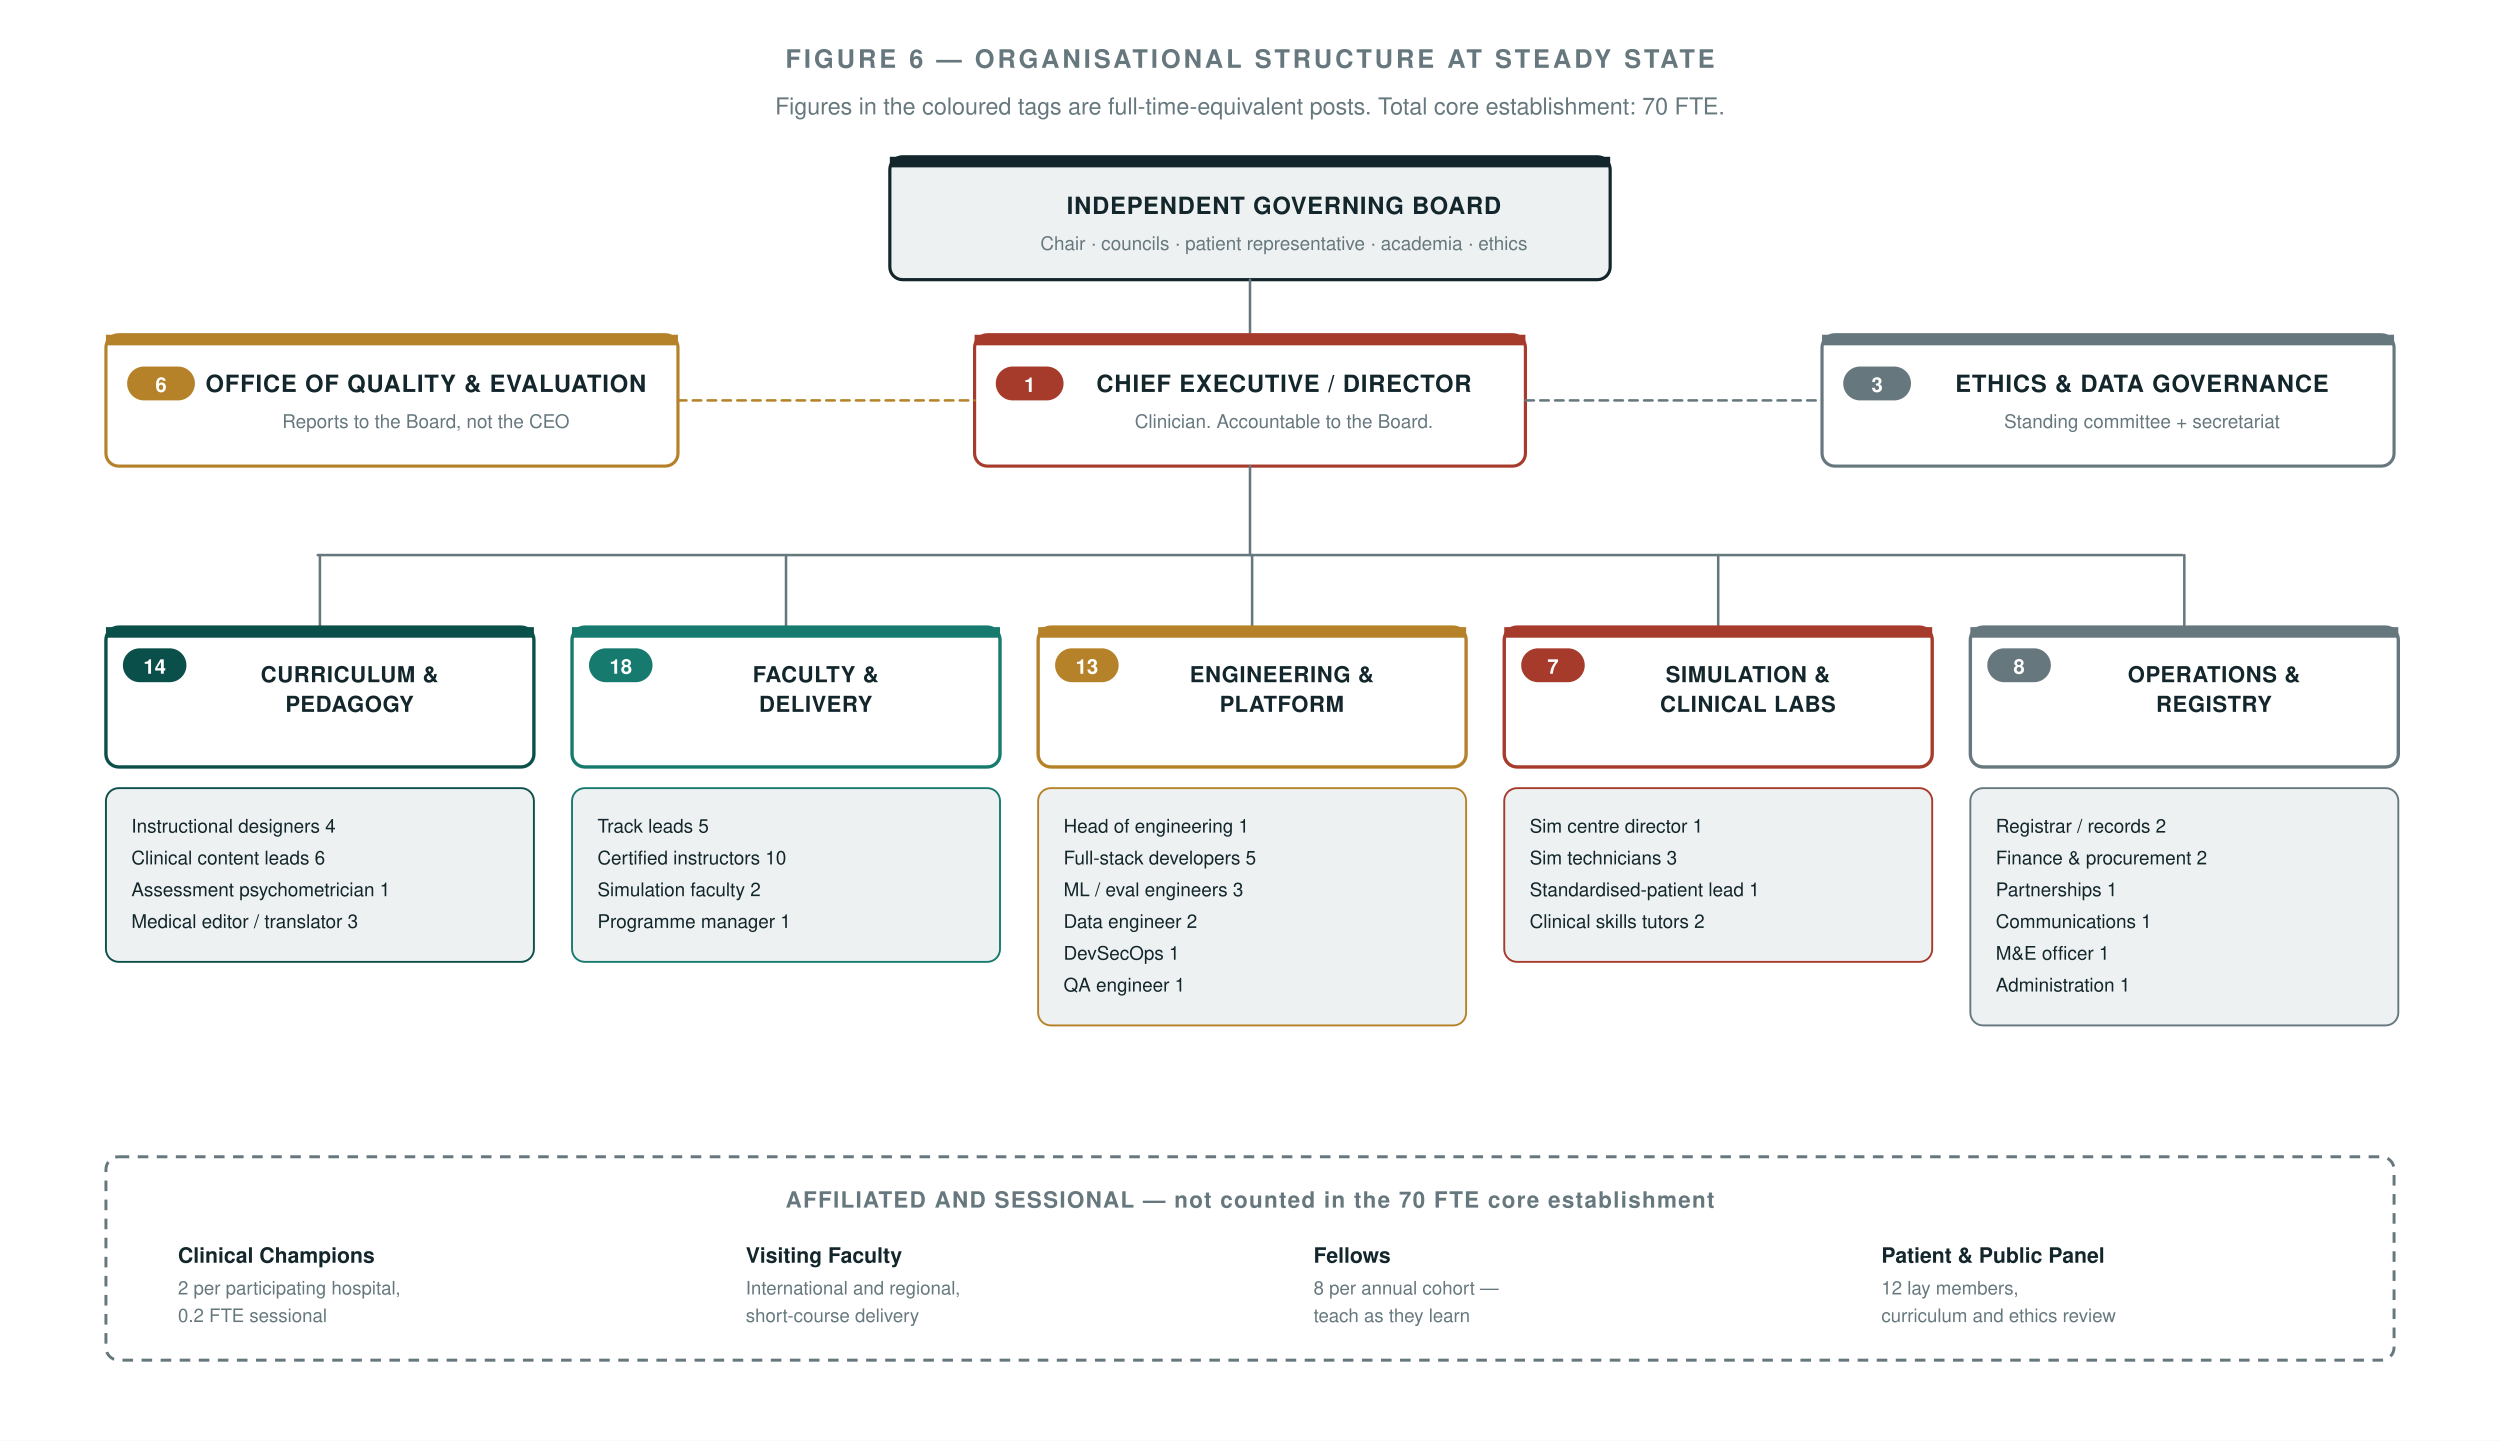
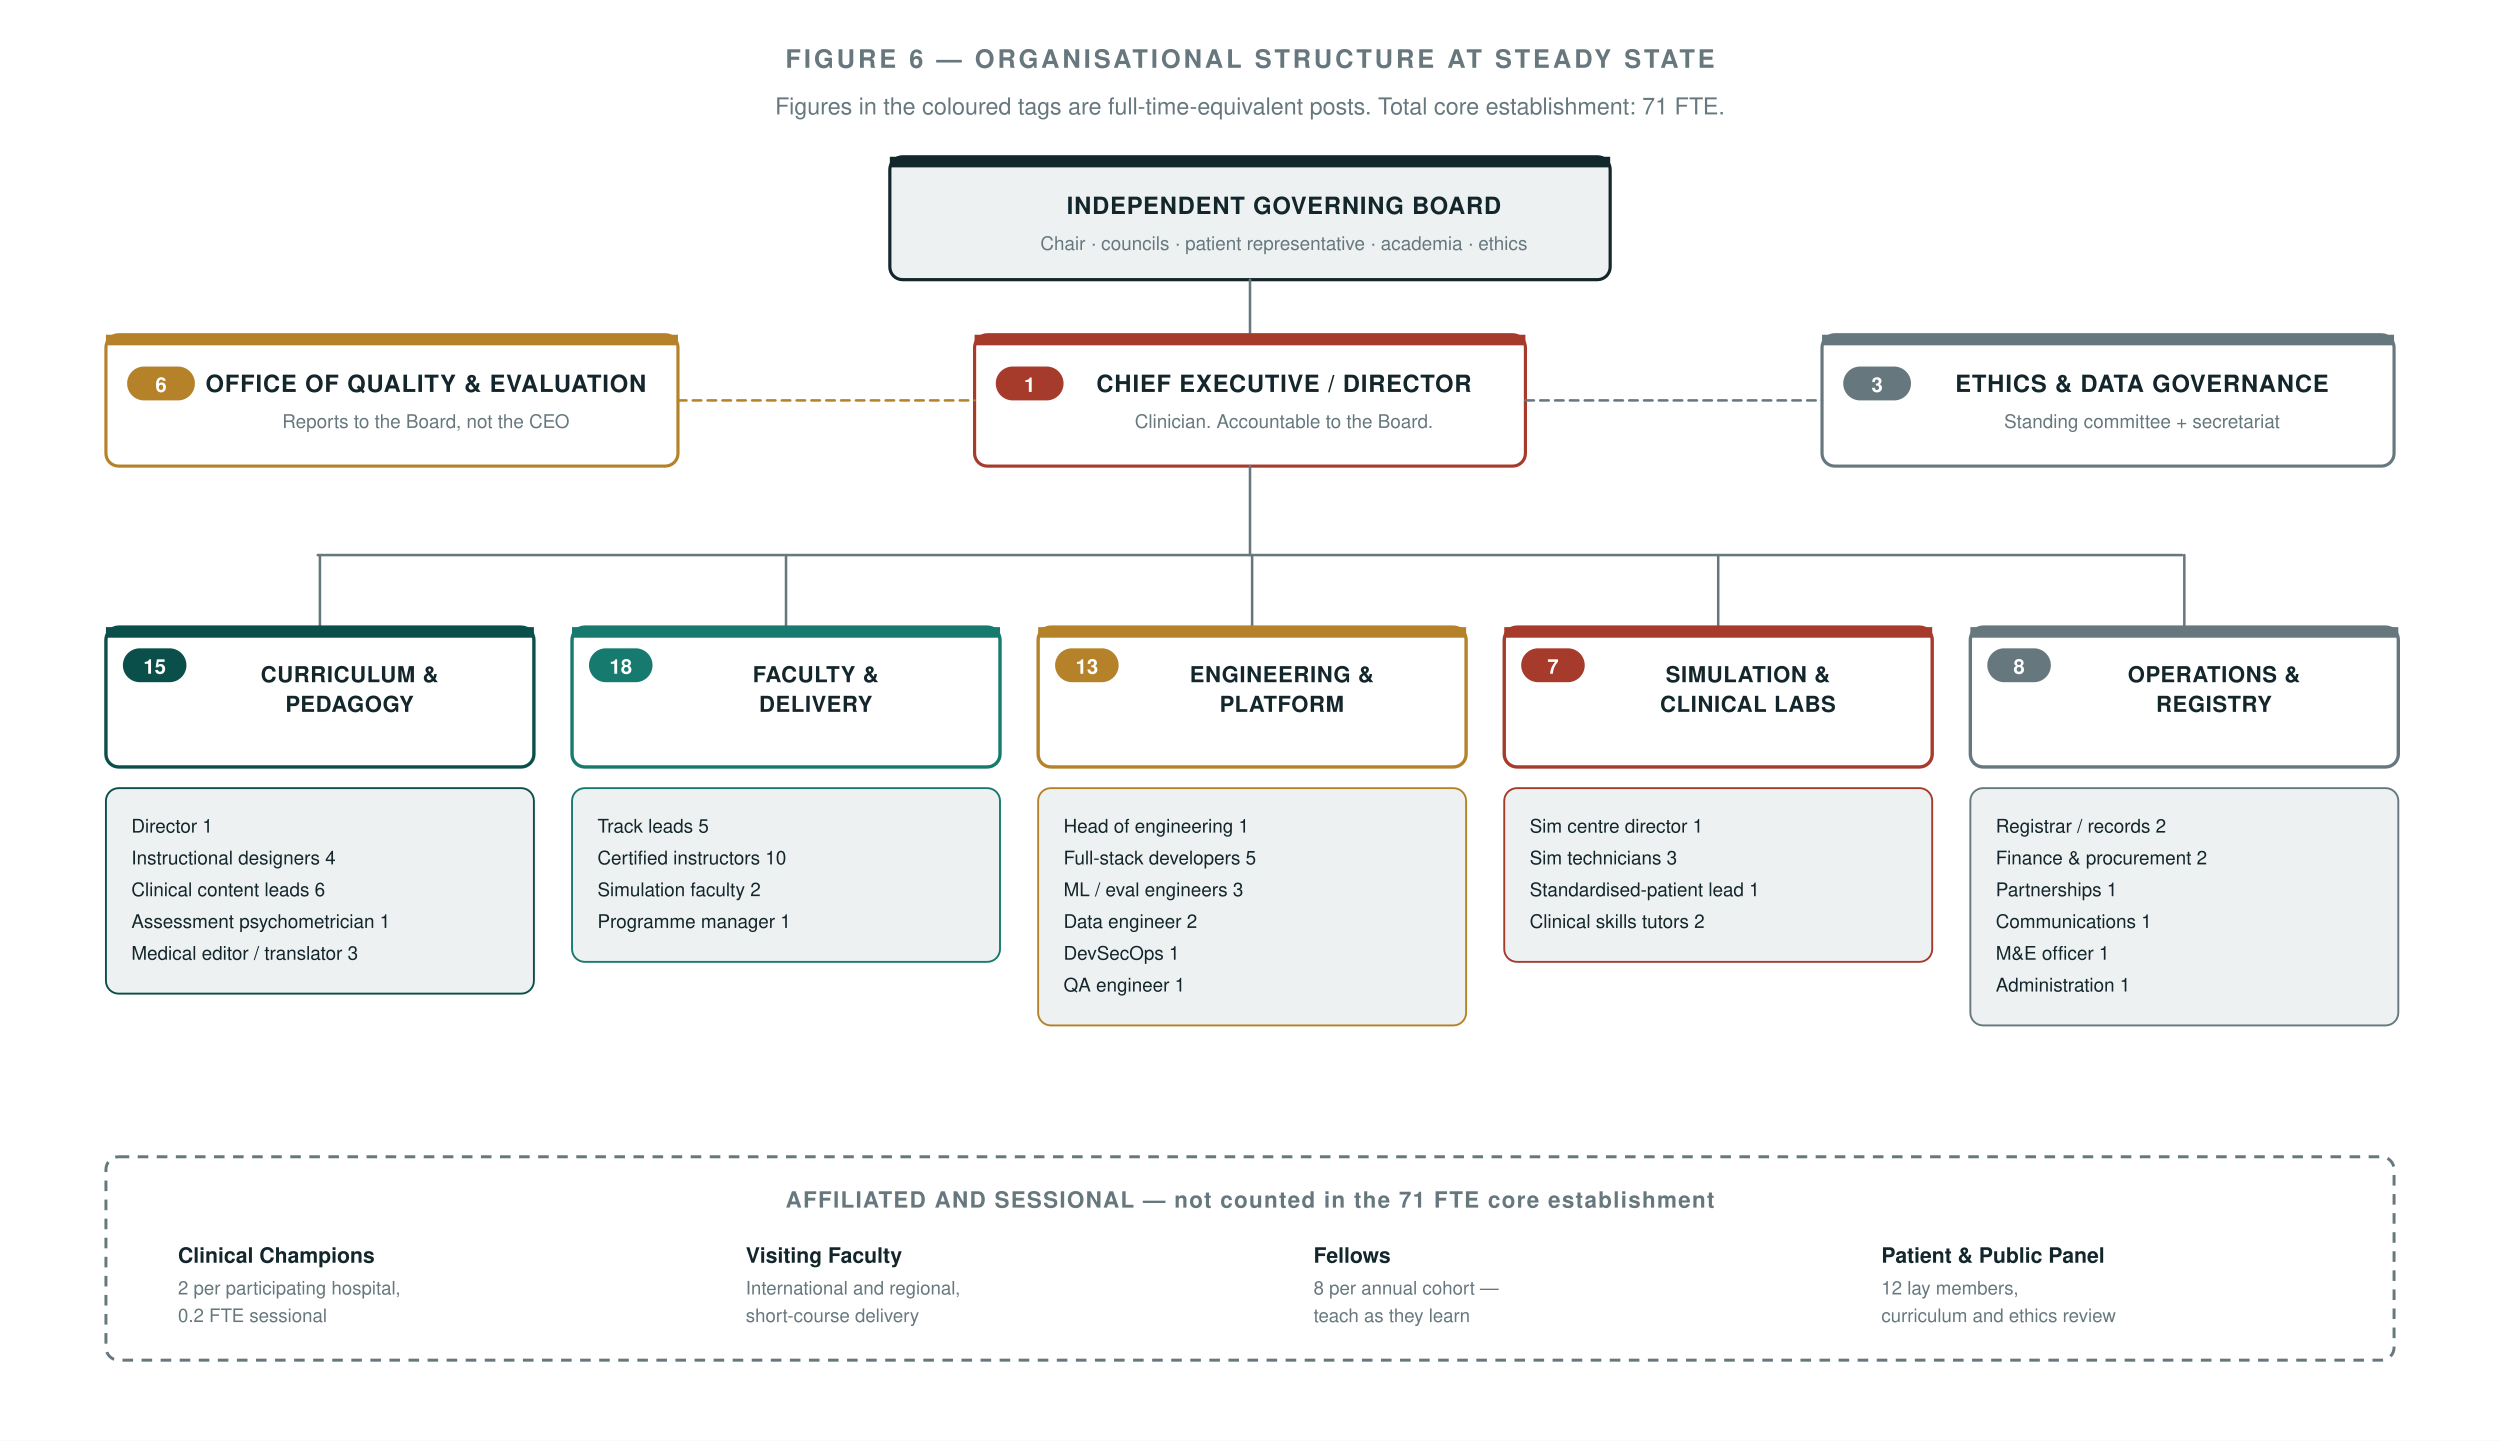
<svg xmlns="http://www.w3.org/2000/svg" viewBox="0 0 1180 680" width="1180" height="680">
  <defs>
    <marker id="arrow" viewBox="0 0 10 10" refX="9" refY="5" markerWidth="6" markerHeight="6" orient="auto-start-reverse">
      <path d="M 0 0 L 10 5 L 0 10 z" fill="#66787E" />
    </marker>
    <marker id="arrowteal" viewBox="0 0 10 10" refX="9" refY="5" markerWidth="6" markerHeight="6" orient="auto-start-reverse">
      <path d="M 0 0 L 10 5 L 0 10 z" fill="#0B4F4A" />
    </marker>
  </defs>
  <rect x="0" y="0" width="1180" height="680" fill="#FFFFFF" />
  <text x="590" y="32" font-family="Helvetica, Arial, sans-serif" font-size="12" fill="#66787E" text-anchor="middle" font-weight="bold" font-style="normal" letter-spacing="1.4">FIGURE 6 — ORGANISATIONAL STRUCTURE AT STEADY STATE</text>
-   <text x="590" y="54" font-family="Helvetica, Arial, sans-serif" font-size="11" fill="#66787E" text-anchor="middle" font-weight="normal" font-style="normal" letter-spacing="0">Figures in the coloured tags are full-time-equivalent posts. Total core establishment: 70 FTE.</text>
+   <text x="590" y="54" font-family="Helvetica, Arial, sans-serif" font-size="11" fill="#66787E" text-anchor="middle" font-weight="normal" font-style="normal" letter-spacing="0">Figures in the coloured tags are full-time-equivalent posts. Total core establishment: 71 FTE.</text>
  <rect x="420" y="74" width="340" height="58" rx="6" fill="#EEF1F2" fill-opacity="1" stroke="#12262B" stroke-width="1.5" />
  <rect x="420" y="74" width="340" height="5" rx="0" fill="#12262B" fill-opacity="1" stroke="#12262B" stroke-width="0" />
  <text x="606.0" y="101" font-family="Helvetica, Arial, sans-serif" font-size="11.2" fill="#12262B" text-anchor="middle" font-weight="bold" font-style="normal" letter-spacing="0.4">INDEPENDENT GOVERNING BOARD</text>
  <text x="606.0" y="118.0" font-family="Helvetica, Arial, sans-serif" font-size="8.9" fill="#66787E" text-anchor="middle" font-weight="normal" font-style="normal" letter-spacing="0">Chair · councils · patient representative · academia · ethics</text>
  <line x1="590" y1="132" x2="590" y2="158" stroke="#66787E" stroke-width="1.2" stroke-linecap="round" />
  <rect x="460" y="158" width="260" height="62" rx="6" fill="#FFFFFF" fill-opacity="1" stroke="#A63A2B" stroke-width="1.5" />
  <rect x="460" y="158" width="260" height="5" rx="0" fill="#A63A2B" fill-opacity="1" stroke="#A63A2B" stroke-width="0" />
  <text x="606.0" y="185" font-family="Helvetica, Arial, sans-serif" font-size="11.2" fill="#12262B" text-anchor="middle" font-weight="bold" font-style="normal" letter-spacing="0.4">CHIEF EXECUTIVE / DIRECTOR</text>
  <text x="606.0" y="202.0" font-family="Helvetica, Arial, sans-serif" font-size="8.9" fill="#66787E" text-anchor="middle" font-weight="normal" font-style="normal" letter-spacing="0">Clinician. Accountable to the Board.</text>
  <rect x="470" y="173" width="32" height="16" rx="8" fill="#A63A2B" fill-opacity="1" stroke="#A63A2B" stroke-width="0" />
  <text x="486" y="185" font-family="Helvetica, Arial, sans-serif" font-size="9.6" fill="#FFFFFF" text-anchor="middle" font-weight="bold" font-style="normal" letter-spacing="0">1</text>
  <rect x="50" y="158" width="270" height="62" rx="6" fill="#FFFFFF" fill-opacity="1" stroke="#B5822A" stroke-width="1.5" />
  <rect x="50" y="158" width="270" height="5" rx="0" fill="#B5822A" fill-opacity="1" stroke="#B5822A" stroke-width="0" />
  <text x="201.0" y="185" font-family="Helvetica, Arial, sans-serif" font-size="11.2" fill="#12262B" text-anchor="middle" font-weight="bold" font-style="normal" letter-spacing="0.4">OFFICE OF QUALITY &amp; EVALUATION</text>
  <text x="201.0" y="202.0" font-family="Helvetica, Arial, sans-serif" font-size="8.9" fill="#66787E" text-anchor="middle" font-weight="normal" font-style="normal" letter-spacing="0">Reports to the Board, not the CEO</text>
  <rect x="60" y="173" width="32" height="16" rx="8" fill="#B5822A" fill-opacity="1" stroke="#B5822A" stroke-width="0" />
  <text x="76" y="185" font-family="Helvetica, Arial, sans-serif" font-size="9.6" fill="#FFFFFF" text-anchor="middle" font-weight="bold" font-style="normal" letter-spacing="0">6</text>
  <line x1="320" y1="189" x2="460" y2="189" stroke="#B5822A" stroke-width="1.2" stroke-linecap="round" stroke-dasharray="4,3" />
  <rect x="860" y="158" width="270" height="62" rx="6" fill="#FFFFFF" fill-opacity="1" stroke="#66787E" stroke-width="1.5" />
  <rect x="860" y="158" width="270" height="5" rx="0" fill="#66787E" fill-opacity="1" stroke="#66787E" stroke-width="0" />
  <text x="1011.0" y="185" font-family="Helvetica, Arial, sans-serif" font-size="11.2" fill="#12262B" text-anchor="middle" font-weight="bold" font-style="normal" letter-spacing="0.4">ETHICS &amp; DATA GOVERNANCE</text>
  <text x="1011.0" y="202.0" font-family="Helvetica, Arial, sans-serif" font-size="8.9" fill="#66787E" text-anchor="middle" font-weight="normal" font-style="normal" letter-spacing="0">Standing committee + secretariat</text>
  <rect x="870" y="173" width="32" height="16" rx="8" fill="#66787E" fill-opacity="1" stroke="#66787E" stroke-width="0" />
  <text x="886" y="185" font-family="Helvetica, Arial, sans-serif" font-size="9.6" fill="#FFFFFF" text-anchor="middle" font-weight="bold" font-style="normal" letter-spacing="0">3</text>
  <line x1="720" y1="189" x2="860" y2="189" stroke="#66787E" stroke-width="1.2" stroke-linecap="round" stroke-dasharray="4,3" />
  <line x1="590" y1="220" x2="590" y2="262" stroke="#66787E" stroke-width="1.2" stroke-linecap="round" />
  <line x1="150" y1="262" x2="1030" y2="262" stroke="#66787E" stroke-width="1.2" stroke-linecap="round" />
  <line x1="151.0" y1="262" x2="151.0" y2="296" stroke="#66787E" stroke-width="1.2" stroke-linecap="round" />
  <rect x="50" y="296" width="202" height="66" rx="6" fill="#FFFFFF" fill-opacity="1" stroke="#0B4F4A" stroke-width="1.6" />
  <rect x="50" y="296" width="202" height="5" rx="0" fill="#0B4F4A" fill-opacity="1" stroke="#0B4F4A" stroke-width="0" />
  <rect x="58" y="306" width="30" height="16" rx="8" fill="#0B4F4A" fill-opacity="1" stroke="#0B4F4A" stroke-width="0" />
-   <text x="73" y="318" font-family="Helvetica, Arial, sans-serif" font-size="9.6" fill="#FFFFFF" text-anchor="middle" font-weight="bold" font-style="normal" letter-spacing="0">14</text>
+   <text x="73" y="318" font-family="Helvetica, Arial, sans-serif" font-size="9.6" fill="#FFFFFF" text-anchor="middle" font-weight="bold" font-style="normal" letter-spacing="0">15</text>
  <text x="165.0" y="322" font-family="Helvetica, Arial, sans-serif" font-size="10.4" fill="#12262B" text-anchor="middle" font-weight="bold" font-style="normal" letter-spacing="0.3">CURRICULUM &amp;</text>
  <text x="165.0" y="336" font-family="Helvetica, Arial, sans-serif" font-size="10.4" fill="#12262B" text-anchor="middle" font-weight="bold" font-style="normal" letter-spacing="0.3">PEDAGOGY</text>
-   <rect x="50" y="372" width="202" height="82" rx="6" fill="#EEF1F2" fill-opacity="1" stroke="#0B4F4A" stroke-width="0.9" />
-   <text x="62" y="393" font-family="Helvetica, Arial, sans-serif" font-size="8.9" fill="#12262B" text-anchor="start" font-weight="normal" font-style="normal" letter-spacing="0">Instructional designers 4</text>
-   <text x="62" y="408" font-family="Helvetica, Arial, sans-serif" font-size="8.9" fill="#12262B" text-anchor="start" font-weight="normal" font-style="normal" letter-spacing="0">Clinical content leads 6</text>
-   <text x="62" y="423" font-family="Helvetica, Arial, sans-serif" font-size="8.9" fill="#12262B" text-anchor="start" font-weight="normal" font-style="normal" letter-spacing="0">Assessment psychometrician 1</text>
-   <text x="62" y="438" font-family="Helvetica, Arial, sans-serif" font-size="8.9" fill="#12262B" text-anchor="start" font-weight="normal" font-style="normal" letter-spacing="0">Medical editor / translator 3</text>
+   <rect x="50" y="372" width="202" height="97" rx="6" fill="#EEF1F2" fill-opacity="1" stroke="#0B4F4A" stroke-width="0.9" />
+   <text x="62" y="393" font-family="Helvetica, Arial, sans-serif" font-size="8.9" fill="#12262B" text-anchor="start" font-weight="normal" font-style="normal" letter-spacing="0">Director 1</text>
+   <text x="62" y="408" font-family="Helvetica, Arial, sans-serif" font-size="8.9" fill="#12262B" text-anchor="start" font-weight="normal" font-style="normal" letter-spacing="0">Instructional designers 4</text>
+   <text x="62" y="423" font-family="Helvetica, Arial, sans-serif" font-size="8.9" fill="#12262B" text-anchor="start" font-weight="normal" font-style="normal" letter-spacing="0">Clinical content leads 6</text>
+   <text x="62" y="438" font-family="Helvetica, Arial, sans-serif" font-size="8.9" fill="#12262B" text-anchor="start" font-weight="normal" font-style="normal" letter-spacing="0">Assessment psychometrician 1</text>
+   <text x="62" y="453" font-family="Helvetica, Arial, sans-serif" font-size="8.9" fill="#12262B" text-anchor="start" font-weight="normal" font-style="normal" letter-spacing="0">Medical editor / translator 3</text>
  <line x1="371.0" y1="262" x2="371.0" y2="296" stroke="#66787E" stroke-width="1.2" stroke-linecap="round" />
  <rect x="270" y="296" width="202" height="66" rx="6" fill="#FFFFFF" fill-opacity="1" stroke="#177A6E" stroke-width="1.6" />
  <rect x="270" y="296" width="202" height="5" rx="0" fill="#177A6E" fill-opacity="1" stroke="#177A6E" stroke-width="0" />
  <rect x="278" y="306" width="30" height="16" rx="8" fill="#177A6E" fill-opacity="1" stroke="#177A6E" stroke-width="0" />
  <text x="293" y="318" font-family="Helvetica, Arial, sans-serif" font-size="9.6" fill="#FFFFFF" text-anchor="middle" font-weight="bold" font-style="normal" letter-spacing="0">18</text>
  <text x="385.0" y="322" font-family="Helvetica, Arial, sans-serif" font-size="10.4" fill="#12262B" text-anchor="middle" font-weight="bold" font-style="normal" letter-spacing="0.3">FACULTY &amp;</text>
  <text x="385.0" y="336" font-family="Helvetica, Arial, sans-serif" font-size="10.4" fill="#12262B" text-anchor="middle" font-weight="bold" font-style="normal" letter-spacing="0.3">DELIVERY</text>
  <rect x="270" y="372" width="202" height="82" rx="6" fill="#EEF1F2" fill-opacity="1" stroke="#177A6E" stroke-width="0.9" />
  <text x="282" y="393" font-family="Helvetica, Arial, sans-serif" font-size="8.9" fill="#12262B" text-anchor="start" font-weight="normal" font-style="normal" letter-spacing="0">Track leads 5</text>
  <text x="282" y="408" font-family="Helvetica, Arial, sans-serif" font-size="8.9" fill="#12262B" text-anchor="start" font-weight="normal" font-style="normal" letter-spacing="0">Certified instructors 10</text>
  <text x="282" y="423" font-family="Helvetica, Arial, sans-serif" font-size="8.9" fill="#12262B" text-anchor="start" font-weight="normal" font-style="normal" letter-spacing="0">Simulation faculty 2</text>
  <text x="282" y="438" font-family="Helvetica, Arial, sans-serif" font-size="8.9" fill="#12262B" text-anchor="start" font-weight="normal" font-style="normal" letter-spacing="0">Programme manager 1</text>
  <line x1="591.0" y1="262" x2="591.0" y2="296" stroke="#66787E" stroke-width="1.2" stroke-linecap="round" />
  <rect x="490" y="296" width="202" height="66" rx="6" fill="#FFFFFF" fill-opacity="1" stroke="#B5822A" stroke-width="1.6" />
  <rect x="490" y="296" width="202" height="5" rx="0" fill="#B5822A" fill-opacity="1" stroke="#B5822A" stroke-width="0" />
  <rect x="498" y="306" width="30" height="16" rx="8" fill="#B5822A" fill-opacity="1" stroke="#B5822A" stroke-width="0" />
  <text x="513" y="318" font-family="Helvetica, Arial, sans-serif" font-size="9.6" fill="#FFFFFF" text-anchor="middle" font-weight="bold" font-style="normal" letter-spacing="0">13</text>
  <text x="605.0" y="322" font-family="Helvetica, Arial, sans-serif" font-size="10.4" fill="#12262B" text-anchor="middle" font-weight="bold" font-style="normal" letter-spacing="0.3">ENGINEERING &amp;</text>
  <text x="605.0" y="336" font-family="Helvetica, Arial, sans-serif" font-size="10.4" fill="#12262B" text-anchor="middle" font-weight="bold" font-style="normal" letter-spacing="0.3">PLATFORM</text>
  <rect x="490" y="372" width="202" height="112" rx="6" fill="#EEF1F2" fill-opacity="1" stroke="#B5822A" stroke-width="0.9" />
  <text x="502" y="393" font-family="Helvetica, Arial, sans-serif" font-size="8.9" fill="#12262B" text-anchor="start" font-weight="normal" font-style="normal" letter-spacing="0">Head of engineering 1</text>
  <text x="502" y="408" font-family="Helvetica, Arial, sans-serif" font-size="8.9" fill="#12262B" text-anchor="start" font-weight="normal" font-style="normal" letter-spacing="0">Full-stack developers 5</text>
  <text x="502" y="423" font-family="Helvetica, Arial, sans-serif" font-size="8.9" fill="#12262B" text-anchor="start" font-weight="normal" font-style="normal" letter-spacing="0">ML / eval engineers 3</text>
  <text x="502" y="438" font-family="Helvetica, Arial, sans-serif" font-size="8.9" fill="#12262B" text-anchor="start" font-weight="normal" font-style="normal" letter-spacing="0">Data engineer 2</text>
  <text x="502" y="453" font-family="Helvetica, Arial, sans-serif" font-size="8.9" fill="#12262B" text-anchor="start" font-weight="normal" font-style="normal" letter-spacing="0">DevSecOps 1</text>
  <text x="502" y="468" font-family="Helvetica, Arial, sans-serif" font-size="8.9" fill="#12262B" text-anchor="start" font-weight="normal" font-style="normal" letter-spacing="0">QA engineer 1</text>
  <line x1="811.0" y1="262" x2="811.0" y2="296" stroke="#66787E" stroke-width="1.2" stroke-linecap="round" />
  <rect x="710" y="296" width="202" height="66" rx="6" fill="#FFFFFF" fill-opacity="1" stroke="#A63A2B" stroke-width="1.6" />
  <rect x="710" y="296" width="202" height="5" rx="0" fill="#A63A2B" fill-opacity="1" stroke="#A63A2B" stroke-width="0" />
  <rect x="718" y="306" width="30" height="16" rx="8" fill="#A63A2B" fill-opacity="1" stroke="#A63A2B" stroke-width="0" />
  <text x="733" y="318" font-family="Helvetica, Arial, sans-serif" font-size="9.6" fill="#FFFFFF" text-anchor="middle" font-weight="bold" font-style="normal" letter-spacing="0">7</text>
  <text x="825.0" y="322" font-family="Helvetica, Arial, sans-serif" font-size="10.4" fill="#12262B" text-anchor="middle" font-weight="bold" font-style="normal" letter-spacing="0.3">SIMULATION &amp;</text>
  <text x="825.0" y="336" font-family="Helvetica, Arial, sans-serif" font-size="10.4" fill="#12262B" text-anchor="middle" font-weight="bold" font-style="normal" letter-spacing="0.3">CLINICAL LABS</text>
  <rect x="710" y="372" width="202" height="82" rx="6" fill="#EEF1F2" fill-opacity="1" stroke="#A63A2B" stroke-width="0.9" />
  <text x="722" y="393" font-family="Helvetica, Arial, sans-serif" font-size="8.9" fill="#12262B" text-anchor="start" font-weight="normal" font-style="normal" letter-spacing="0">Sim centre director 1</text>
  <text x="722" y="408" font-family="Helvetica, Arial, sans-serif" font-size="8.9" fill="#12262B" text-anchor="start" font-weight="normal" font-style="normal" letter-spacing="0">Sim technicians 3</text>
  <text x="722" y="423" font-family="Helvetica, Arial, sans-serif" font-size="8.9" fill="#12262B" text-anchor="start" font-weight="normal" font-style="normal" letter-spacing="0">Standardised-patient lead 1</text>
  <text x="722" y="438" font-family="Helvetica, Arial, sans-serif" font-size="8.9" fill="#12262B" text-anchor="start" font-weight="normal" font-style="normal" letter-spacing="0">Clinical skills tutors 2</text>
  <line x1="1031.0" y1="262" x2="1031.0" y2="296" stroke="#66787E" stroke-width="1.2" stroke-linecap="round" />
  <rect x="930" y="296" width="202" height="66" rx="6" fill="#FFFFFF" fill-opacity="1" stroke="#66787E" stroke-width="1.6" />
  <rect x="930" y="296" width="202" height="5" rx="0" fill="#66787E" fill-opacity="1" stroke="#66787E" stroke-width="0" />
  <rect x="938" y="306" width="30" height="16" rx="8" fill="#66787E" fill-opacity="1" stroke="#66787E" stroke-width="0" />
  <text x="953" y="318" font-family="Helvetica, Arial, sans-serif" font-size="9.6" fill="#FFFFFF" text-anchor="middle" font-weight="bold" font-style="normal" letter-spacing="0">8</text>
  <text x="1045.0" y="322" font-family="Helvetica, Arial, sans-serif" font-size="10.4" fill="#12262B" text-anchor="middle" font-weight="bold" font-style="normal" letter-spacing="0.3">OPERATIONS &amp;</text>
  <text x="1045.0" y="336" font-family="Helvetica, Arial, sans-serif" font-size="10.4" fill="#12262B" text-anchor="middle" font-weight="bold" font-style="normal" letter-spacing="0.3">REGISTRY</text>
  <rect x="930" y="372" width="202" height="112" rx="6" fill="#EEF1F2" fill-opacity="1" stroke="#66787E" stroke-width="0.9" />
  <text x="942" y="393" font-family="Helvetica, Arial, sans-serif" font-size="8.9" fill="#12262B" text-anchor="start" font-weight="normal" font-style="normal" letter-spacing="0">Registrar / records 2</text>
  <text x="942" y="408" font-family="Helvetica, Arial, sans-serif" font-size="8.9" fill="#12262B" text-anchor="start" font-weight="normal" font-style="normal" letter-spacing="0">Finance &amp; procurement 2</text>
  <text x="942" y="423" font-family="Helvetica, Arial, sans-serif" font-size="8.9" fill="#12262B" text-anchor="start" font-weight="normal" font-style="normal" letter-spacing="0">Partnerships 1</text>
  <text x="942" y="438" font-family="Helvetica, Arial, sans-serif" font-size="8.9" fill="#12262B" text-anchor="start" font-weight="normal" font-style="normal" letter-spacing="0">Communications 1</text>
  <text x="942" y="453" font-family="Helvetica, Arial, sans-serif" font-size="8.9" fill="#12262B" text-anchor="start" font-weight="normal" font-style="normal" letter-spacing="0">M&amp;E officer 1</text>
  <text x="942" y="468" font-family="Helvetica, Arial, sans-serif" font-size="8.9" fill="#12262B" text-anchor="start" font-weight="normal" font-style="normal" letter-spacing="0">Administration 1</text>
  <rect x="50" y="546" width="1080" height="96" rx="6" fill="#FFFFFF" fill-opacity="1" stroke="#66787E" stroke-width="1.4" stroke-dasharray="5,4" />
-   <text x="590" y="570" font-family="Helvetica, Arial, sans-serif" font-size="10.6" fill="#66787E" text-anchor="middle" font-weight="bold" font-style="normal" letter-spacing="0.6">AFFILIATED AND SESSIONAL — not counted in the 70 FTE core establishment</text>
+   <text x="590" y="570" font-family="Helvetica, Arial, sans-serif" font-size="10.6" fill="#66787E" text-anchor="middle" font-weight="bold" font-style="normal" letter-spacing="0.6">AFFILIATED AND SESSIONAL — not counted in the 71 FTE core establishment</text>
  <text x="84" y="596" font-family="Helvetica, Arial, sans-serif" font-size="10" fill="#12262B" text-anchor="start" font-weight="bold" font-style="normal" letter-spacing="0">Clinical Champions</text>
  <text x="84" y="611" font-family="Helvetica, Arial, sans-serif" font-size="8.8" fill="#66787E" text-anchor="start" font-weight="normal" font-style="normal" letter-spacing="0">2 per participating hospital,</text>
  <text x="84" y="624" font-family="Helvetica, Arial, sans-serif" font-size="8.8" fill="#66787E" text-anchor="start" font-weight="normal" font-style="normal" letter-spacing="0">0.2 FTE sessional</text>
  <text x="352" y="596" font-family="Helvetica, Arial, sans-serif" font-size="10" fill="#12262B" text-anchor="start" font-weight="bold" font-style="normal" letter-spacing="0">Visiting Faculty</text>
  <text x="352" y="611" font-family="Helvetica, Arial, sans-serif" font-size="8.8" fill="#66787E" text-anchor="start" font-weight="normal" font-style="normal" letter-spacing="0">International and regional,</text>
  <text x="352" y="624" font-family="Helvetica, Arial, sans-serif" font-size="8.8" fill="#66787E" text-anchor="start" font-weight="normal" font-style="normal" letter-spacing="0">short-course delivery</text>
  <text x="620" y="596" font-family="Helvetica, Arial, sans-serif" font-size="10" fill="#12262B" text-anchor="start" font-weight="bold" font-style="normal" letter-spacing="0">Fellows</text>
  <text x="620" y="611" font-family="Helvetica, Arial, sans-serif" font-size="8.8" fill="#66787E" text-anchor="start" font-weight="normal" font-style="normal" letter-spacing="0">8 per annual cohort —</text>
  <text x="620" y="624" font-family="Helvetica, Arial, sans-serif" font-size="8.8" fill="#66787E" text-anchor="start" font-weight="normal" font-style="normal" letter-spacing="0">teach as they learn</text>
  <text x="888" y="596" font-family="Helvetica, Arial, sans-serif" font-size="10" fill="#12262B" text-anchor="start" font-weight="bold" font-style="normal" letter-spacing="0">Patient &amp; Public Panel</text>
  <text x="888" y="611" font-family="Helvetica, Arial, sans-serif" font-size="8.8" fill="#66787E" text-anchor="start" font-weight="normal" font-style="normal" letter-spacing="0">12 lay members,</text>
  <text x="888" y="624" font-family="Helvetica, Arial, sans-serif" font-size="8.8" fill="#66787E" text-anchor="start" font-weight="normal" font-style="normal" letter-spacing="0">curriculum and ethics review</text>
</svg>
